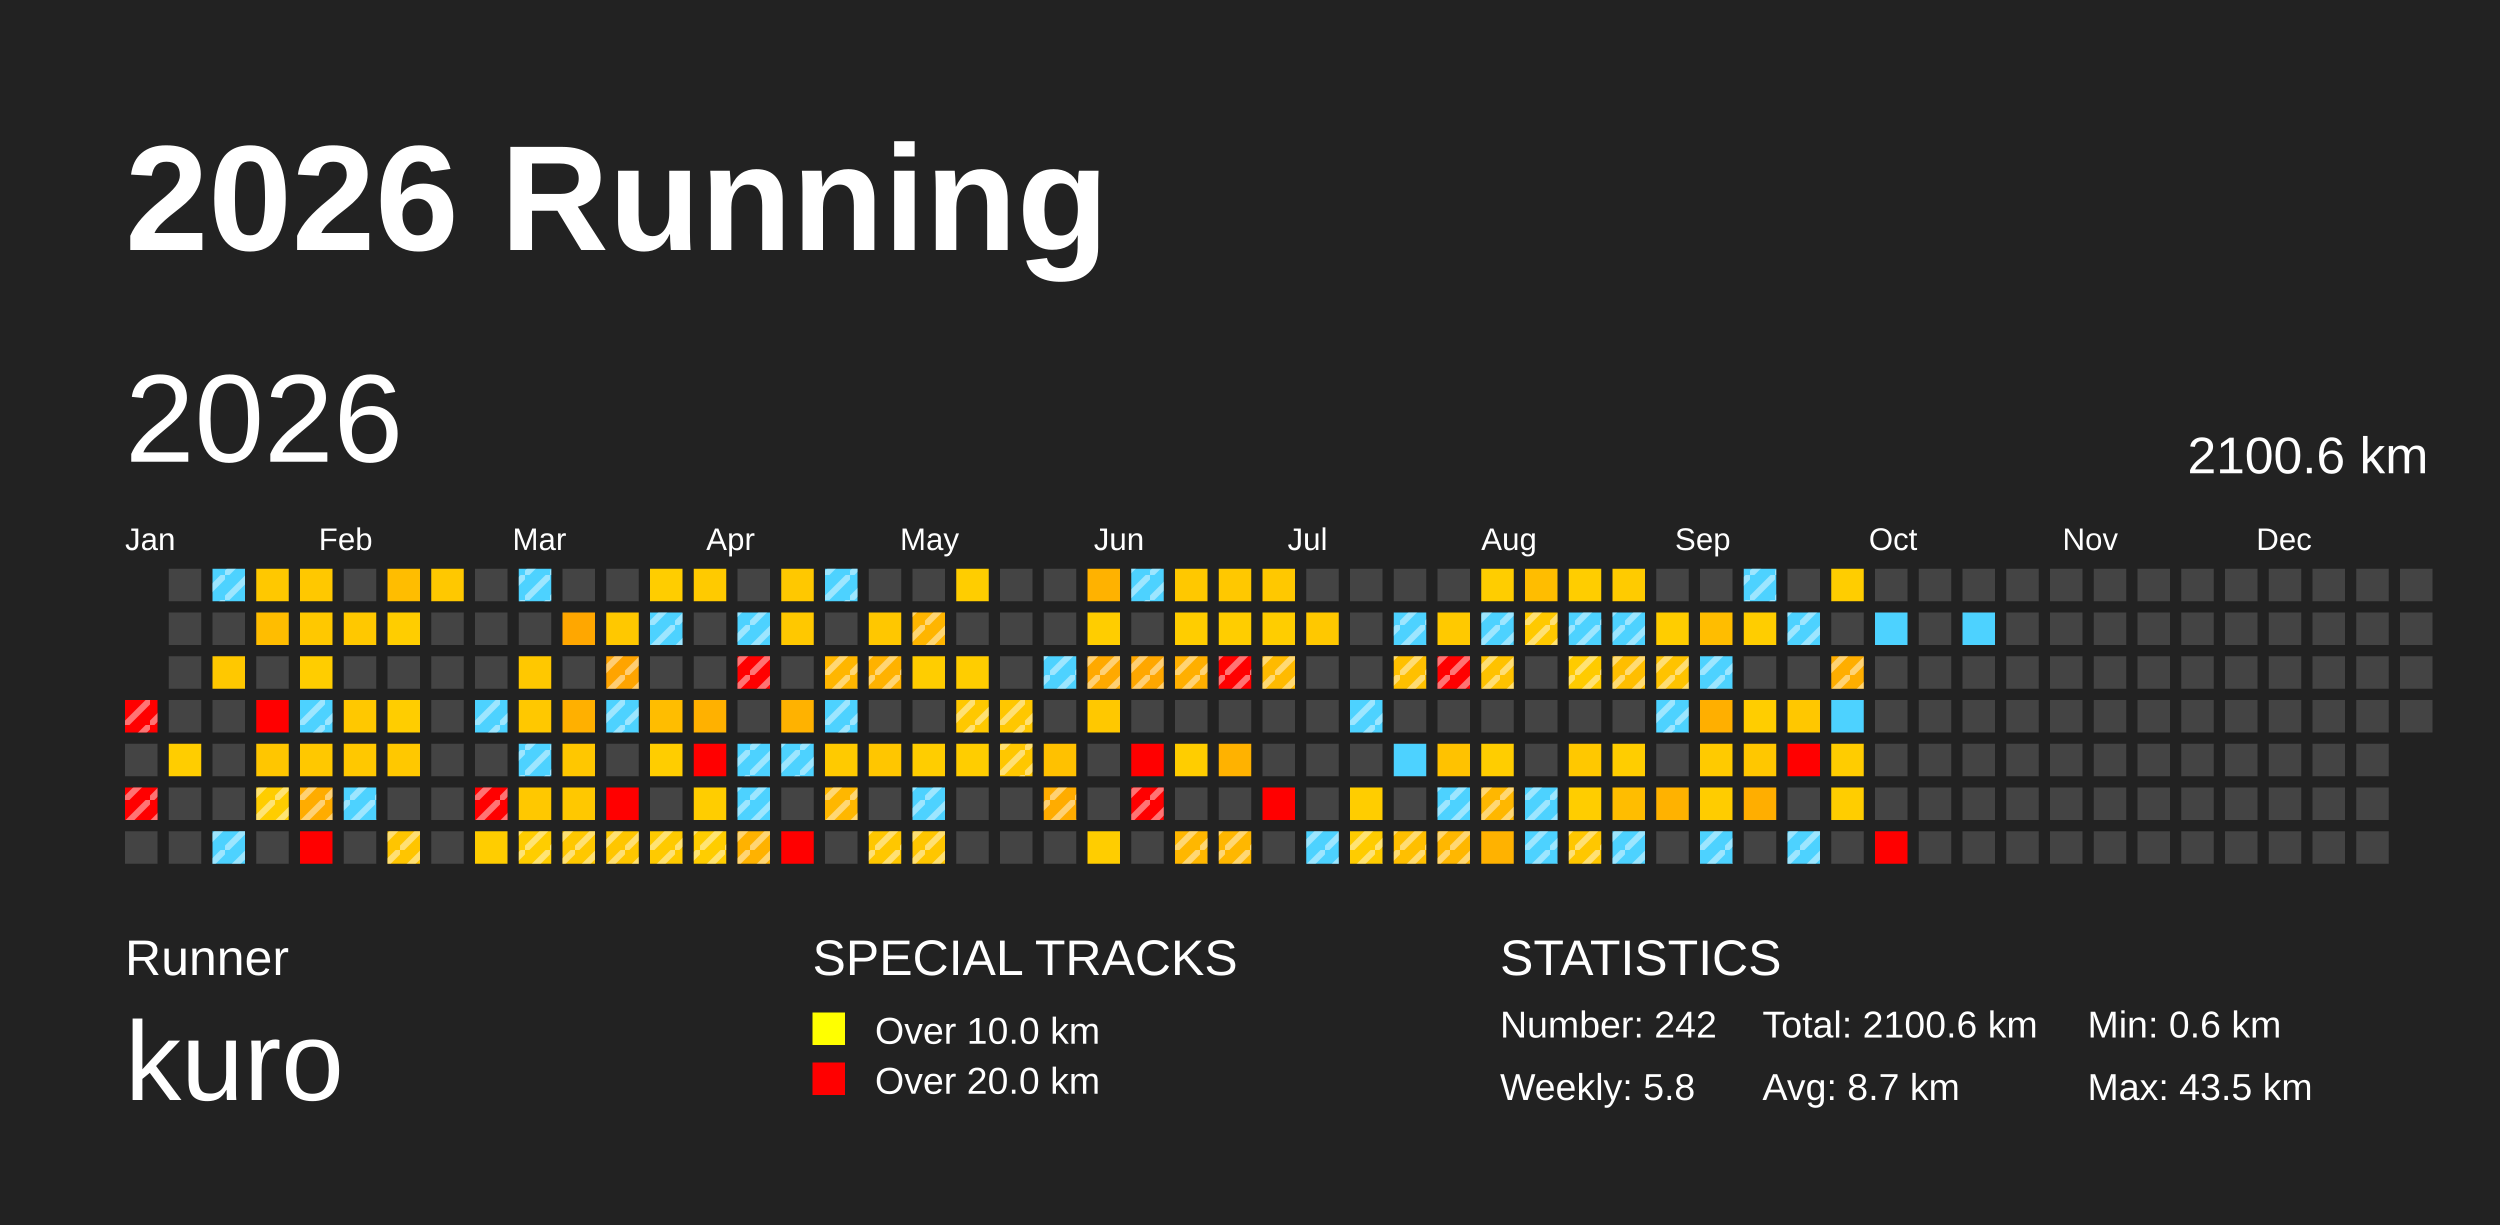
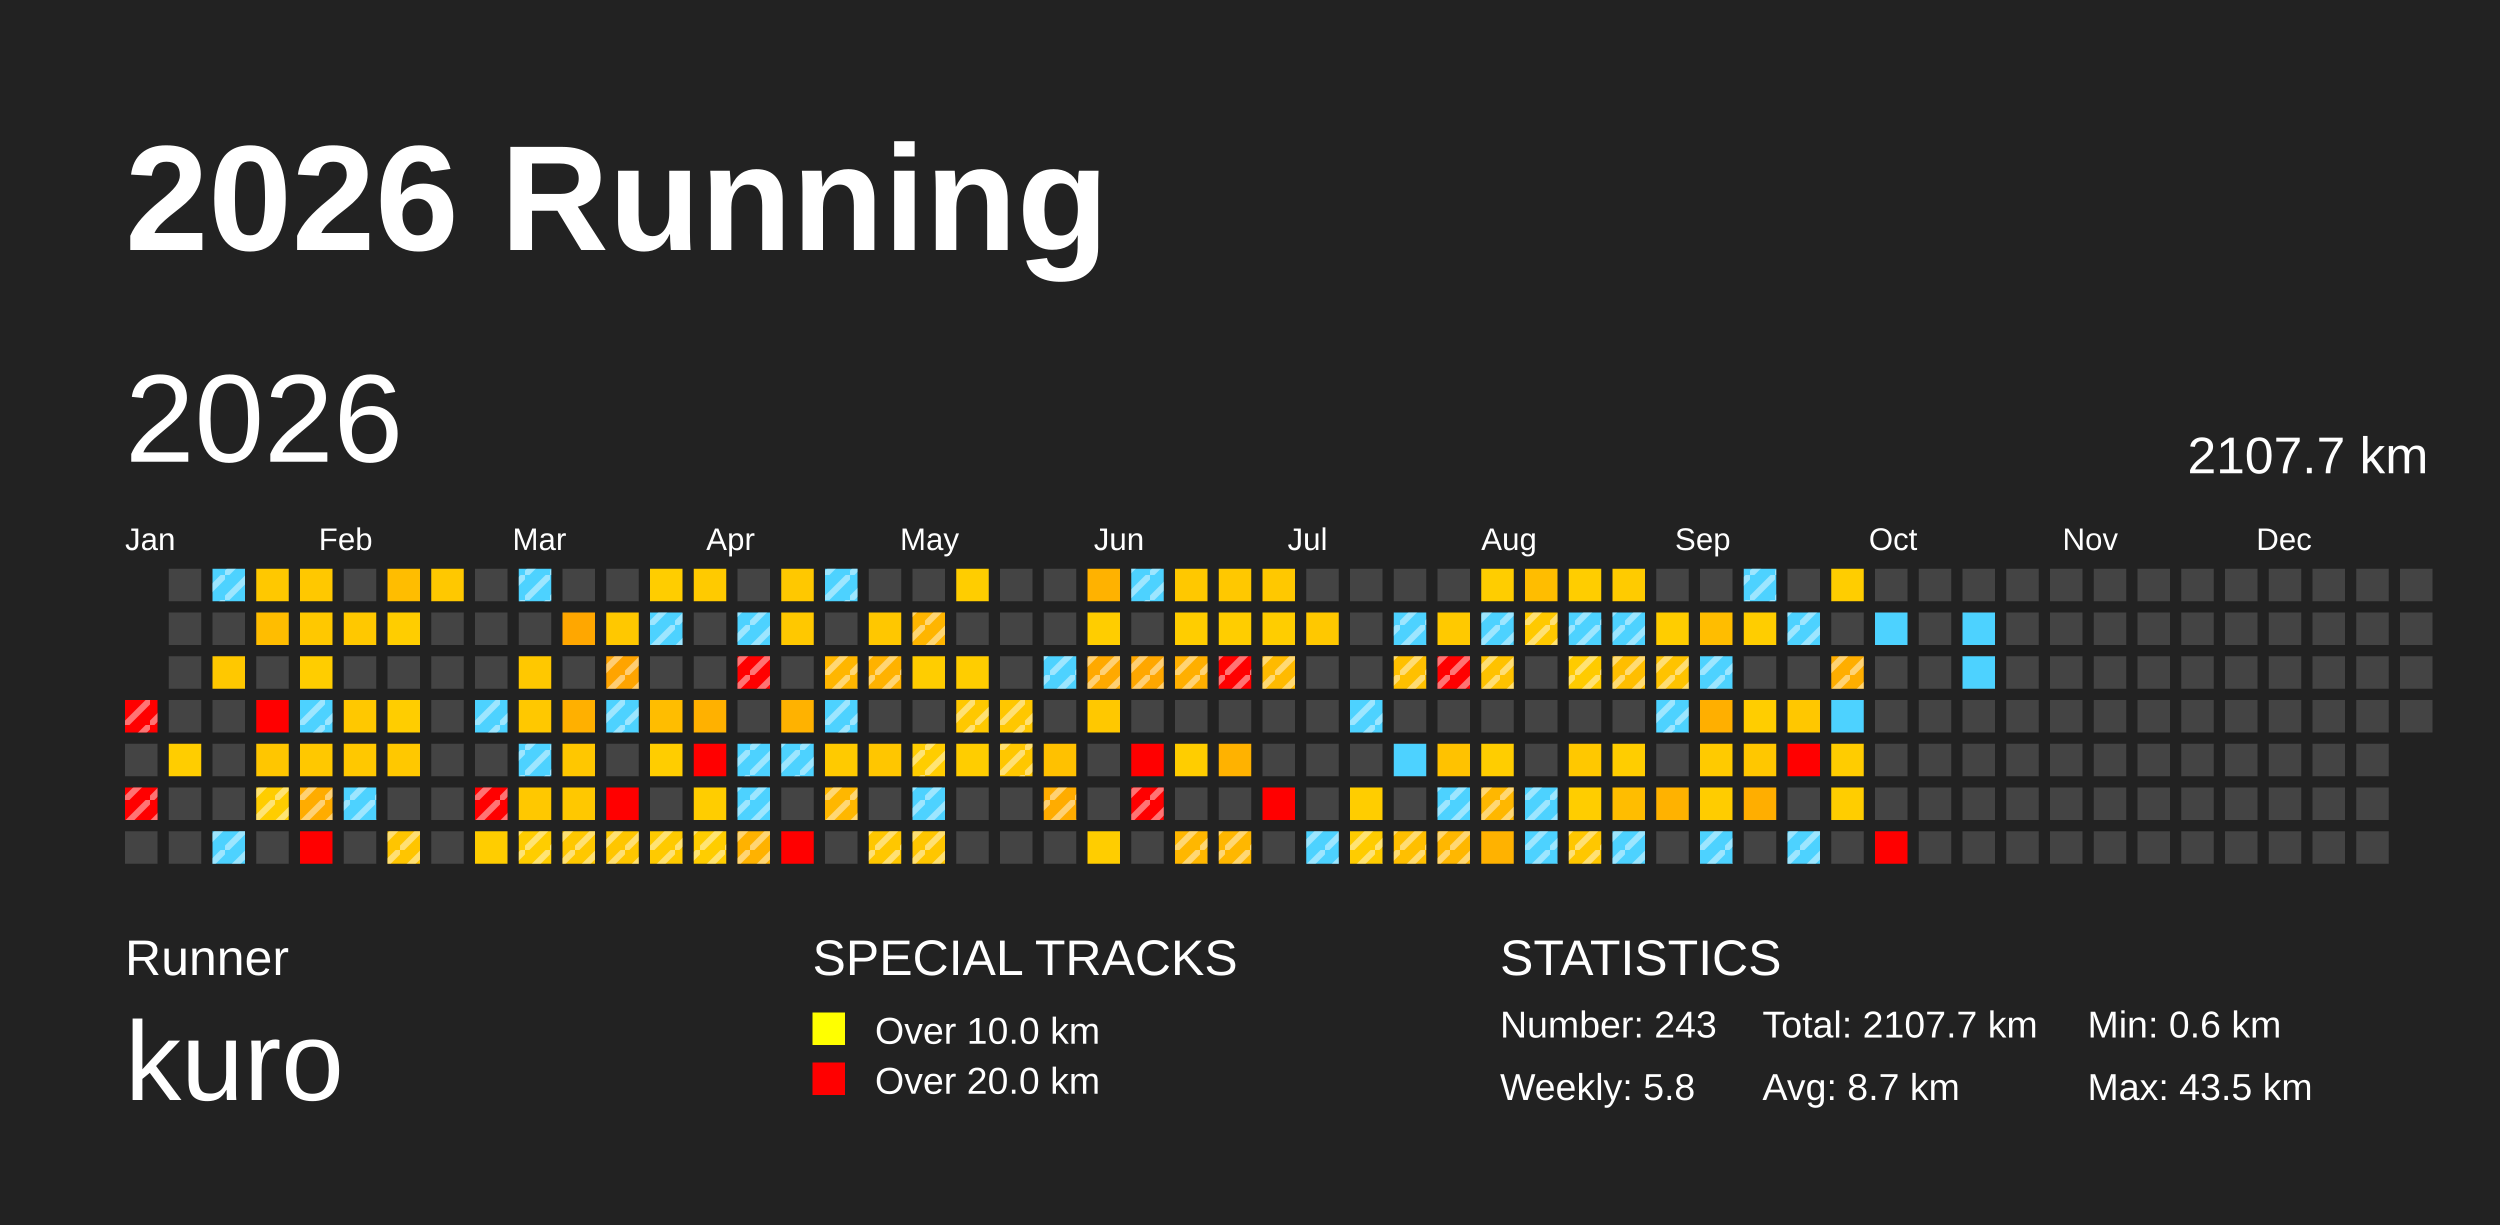
<svg xmlns="http://www.w3.org/2000/svg" baseProfile="full" height="98mm" version="1.1" viewBox="0,0,200,98" width="200mm">
  <defs>
    <pattern height="2" id="indoor-stripe" patternUnits="userSpaceOnUse" width="2">
      <line stroke="white" stroke-opacity="0.45" stroke-width="0.5" x1="0" x2="2" y1="2" y2="0" />
    </pattern>
  </defs>
  <rect fill="#222222" height="98" width="200" x="0" y="0" />
  <text fill="#FFFFFF" style="font-size:12px; font-family:Arial; font-weight:bold;" x="10" y="20">2026 Running</text>
  <text fill="#FFFFFF" style="font-size:4px; font-family:Arial" x="10" y="78">Runner</text>
  <text fill="#FFFFFF" style="font-size:9px; font-family:Arial" x="10" y="88">kuro</text>
  <text fill="#FFFFFF" style="font-size:4px; font-family:Arial" x="65" y="78">SPECIAL TRACKS</text>
  <rect fill="yellow" height="2.6" width="2.6" x="65" y="81" />
  <text fill="#FFFFFF" style="font-size:3px; font-family:Arial" x="70" y="83.5">Over 10.0 km</text>
  <rect fill="red" height="2.6" width="2.6" x="65" y="85" />
  <text fill="#FFFFFF" style="font-size:3px; font-family:Arial" x="70" y="87.5">Over 20.0 km</text>
  <text fill="#FFFFFF" style="font-size:4px; font-family:Arial" x="120" y="78">STATISTICS</text>
-   <text fill="#FFFFFF" style="font-size:3px; font-family:Arial" x="120" y="83">Number: 242</text>
+   <text fill="#FFFFFF" style="font-size:3px; font-family:Arial" x="120" y="83">Number: 243</text>
  <text fill="#FFFFFF" style="font-size:3px; font-family:Arial" x="120" y="88">Weekly: 5.8</text>
-   <text fill="#FFFFFF" style="font-size:3px; font-family:Arial" x="141" y="83">Total: 2100.6 km</text>
+   <text fill="#FFFFFF" style="font-size:3px; font-family:Arial" x="141" y="83">Total: 2107.7 km</text>
  <text fill="#FFFFFF" style="font-size:3px; font-family:Arial" x="141" y="88">Avg: 8.7 km</text>
  <text fill="#FFFFFF" style="font-size:3px; font-family:Arial" x="167" y="83">Min: 0.6 km</text>
  <text fill="#FFFFFF" style="font-size:3px; font-family:Arial" x="167" y="88">Max: 43.5 km</text>
  <text dominant-baseline="hanging" fill="#FFFFFF" style="font-size:10.0px; font-family:Arial;" x="10" y="30">2026</text>
-   <text dominant-baseline="hanging" fill="#FFFFFF" style="font-size:4.125px; font-family:Arial;" x="175" y="35">2100.6 km</text>
+   <text dominant-baseline="hanging" fill="#FFFFFF" style="font-size:4.125px; font-family:Arial;" x="175" y="35">2107.7 km</text>
  <text fill="#FFFFFF" style="font-size:2.5px; font-family:Arial" x="10.0" y="44">Jan</text>
  <text fill="#FFFFFF" style="font-size:2.5px; font-family:Arial" x="25.5" y="44">Feb</text>
  <text fill="#FFFFFF" style="font-size:2.5px; font-family:Arial" x="41.0" y="44">Mar</text>
  <text fill="#FFFFFF" style="font-size:2.5px; font-family:Arial" x="56.5" y="44">Apr</text>
  <text fill="#FFFFFF" style="font-size:2.5px; font-family:Arial" x="72.0" y="44">May</text>
  <text fill="#FFFFFF" style="font-size:2.5px; font-family:Arial" x="87.5" y="44">Jun</text>
  <text fill="#FFFFFF" style="font-size:2.5px; font-family:Arial" x="103.0" y="44">Jul</text>
  <text fill="#FFFFFF" style="font-size:2.5px; font-family:Arial" x="118.5" y="44">Aug</text>
  <text fill="#FFFFFF" style="font-size:2.5px; font-family:Arial" x="134.0" y="44">Sep</text>
  <text fill="#FFFFFF" style="font-size:2.5px; font-family:Arial" x="149.5" y="44">Oct</text>
  <text fill="#FFFFFF" style="font-size:2.5px; font-family:Arial" x="165.0" y="44">Nov</text>
  <text fill="#FFFFFF" style="font-size:2.5px; font-family:Arial" x="180.5" y="44">Dec</text>
  <rect fill="red" height="2.6" width="2.6" x="10.0" y="56.0" />
  <rect fill="url(#indoor-stripe)" height="2.6" style="pointer-events: none;" width="2.6" x="10.0" y="56.0" />
  <rect fill="#444444" height="2.6" width="2.6" x="10.0" y="59.5" />
  <rect fill="red" height="2.6" width="2.6" x="10.0" y="63.0" />
  <rect fill="url(#indoor-stripe)" height="2.6" style="pointer-events: none;" width="2.6" x="10.0" y="63.0" />
  <rect fill="#444444" height="2.6" width="2.6" x="10.0" y="66.5" />
  <rect fill="#444444" height="2.6" width="2.6" x="13.5" y="45.5" />
  <rect fill="#444444" height="2.6" width="2.6" x="13.5" y="49.0" />
  <rect fill="#444444" height="2.6" width="2.6" x="13.5" y="52.5" />
  <rect fill="#444444" height="2.6" width="2.6" x="13.5" y="56.0" />
  <rect fill="#ffcd00" height="2.6" width="2.6" x="13.5" y="59.5" />
  <rect fill="#444444" height="2.6" width="2.6" x="13.5" y="63.0" />
  <rect fill="#444444" height="2.6" width="2.6" x="13.5" y="66.5" />
  <rect fill="#4dd2ff" height="2.6" width="2.6" x="17.0" y="45.5" />
  <rect fill="url(#indoor-stripe)" height="2.6" style="pointer-events: none;" width="2.6" x="17.0" y="45.5" />
  <rect fill="#444444" height="2.6" width="2.6" x="17.0" y="49.0" />
  <rect fill="#ffc800" height="2.6" width="2.6" x="17.0" y="52.5" />
  <rect fill="#444444" height="2.6" width="2.6" x="17.0" y="56.0" />
  <rect fill="#444444" height="2.6" width="2.6" x="17.0" y="59.5" />
  <rect fill="#444444" height="2.6" width="2.6" x="17.0" y="63.0" />
  <rect fill="#4dd2ff" height="2.6" width="2.6" x="17.0" y="66.5" />
  <rect fill="url(#indoor-stripe)" height="2.6" style="pointer-events: none;" width="2.6" x="17.0" y="66.5" />
  <rect fill="#ffc800" height="2.6" width="2.6" x="20.5" y="45.5" />
  <rect fill="#ffbd00" height="2.6" width="2.6" x="20.5" y="49.0" />
  <rect fill="#444444" height="2.6" width="2.6" x="20.5" y="52.5" />
  <rect fill="red" height="2.6" width="2.6" x="20.5" y="56.0" />
  <rect fill="#ffc600" height="2.6" width="2.6" x="20.5" y="59.5" />
  <rect fill="#ffcd00" height="2.6" width="2.6" x="20.5" y="63.0" />
  <rect fill="url(#indoor-stripe)" height="2.6" style="pointer-events: none;" width="2.6" x="20.5" y="63.0" />
  <rect fill="#444444" height="2.6" width="2.6" x="20.5" y="66.5" />
  <rect fill="#ffc800" height="2.6" width="2.6" x="24.0" y="45.5" />
  <rect fill="#ffc800" height="2.6" width="2.6" x="24.0" y="49.0" />
  <rect fill="#ffcd00" height="2.6" width="2.6" x="24.0" y="52.5" />
  <rect fill="#4dd2ff" height="2.6" width="2.6" x="24.0" y="56.0" />
  <rect fill="url(#indoor-stripe)" height="2.6" style="pointer-events: none;" width="2.6" x="24.0" y="56.0" />
  <rect fill="#ffc800" height="2.6" width="2.6" x="24.0" y="59.5" />
  <rect fill="#ffac00" height="2.6" width="2.6" x="24.0" y="63.0" />
  <rect fill="url(#indoor-stripe)" height="2.6" style="pointer-events: none;" width="2.6" x="24.0" y="63.0" />
  <rect fill="red" height="2.6" width="2.6" x="24.0" y="66.5" />
  <rect fill="#444444" height="2.6" width="2.6" x="27.5" y="45.5" />
  <rect fill="#ffc800" height="2.6" width="2.6" x="27.5" y="49.0" />
  <rect fill="#444444" height="2.6" width="2.6" x="27.5" y="52.5" />
  <rect fill="#ffc800" height="2.6" width="2.6" x="27.5" y="56.0" />
  <rect fill="#ffc800" height="2.6" width="2.6" x="27.5" y="59.5" />
  <rect fill="#4dd2ff" height="2.6" width="2.6" x="27.5" y="63.0" />
  <rect fill="url(#indoor-stripe)" height="2.6" style="pointer-events: none;" width="2.6" x="27.5" y="63.0" />
  <rect fill="#444444" height="2.6" width="2.6" x="27.5" y="66.5" />
  <rect fill="#ffbd00" height="2.6" width="2.6" x="31.0" y="45.5" />
  <rect fill="#ffcd00" height="2.6" width="2.6" x="31.0" y="49.0" />
  <rect fill="#444444" height="2.6" width="2.6" x="31.0" y="52.5" />
  <rect fill="#ffcd00" height="2.6" width="2.6" x="31.0" y="56.0" />
  <rect fill="#ffc800" height="2.6" width="2.6" x="31.0" y="59.5" />
  <rect fill="#444444" height="2.6" width="2.6" x="31.0" y="63.0" />
  <rect fill="#ffc500" height="2.6" width="2.6" x="31.0" y="66.5" />
  <rect fill="url(#indoor-stripe)" height="2.6" style="pointer-events: none;" width="2.6" x="31.0" y="66.5" />
  <rect fill="#ffc800" height="2.6" width="2.6" x="34.5" y="45.5" />
  <rect fill="#444444" height="2.6" width="2.6" x="34.5" y="49.0" />
  <rect fill="#444444" height="2.6" width="2.6" x="34.5" y="52.5" />
  <rect fill="#444444" height="2.6" width="2.6" x="34.5" y="56.0" />
  <rect fill="#444444" height="2.6" width="2.6" x="34.5" y="59.5" />
  <rect fill="#444444" height="2.6" width="2.6" x="34.5" y="63.0" />
  <rect fill="#444444" height="2.6" width="2.6" x="34.5" y="66.5" />
  <rect fill="#444444" height="2.6" width="2.6" x="38.0" y="45.5" />
  <rect fill="#444444" height="2.6" width="2.6" x="38.0" y="49.0" />
  <rect fill="#444444" height="2.6" width="2.6" x="38.0" y="52.5" />
  <rect fill="#4dd2ff" height="2.6" width="2.6" x="38.0" y="56.0" />
  <rect fill="url(#indoor-stripe)" height="2.6" style="pointer-events: none;" width="2.6" x="38.0" y="56.0" />
  <rect fill="#444444" height="2.6" width="2.6" x="38.0" y="59.5" />
  <rect fill="red" height="2.6" width="2.6" x="38.0" y="63.0" />
  <rect fill="url(#indoor-stripe)" height="2.6" style="pointer-events: none;" width="2.6" x="38.0" y="63.0" />
  <rect fill="#ffcd00" height="2.6" width="2.6" x="38.0" y="66.5" />
  <rect fill="#4dd2ff" height="2.6" width="2.6" x="41.5" y="45.5" />
  <rect fill="url(#indoor-stripe)" height="2.6" style="pointer-events: none;" width="2.6" x="41.5" y="45.5" />
  <rect fill="#444444" height="2.6" width="2.6" x="41.5" y="49.0" />
  <rect fill="#ffc800" height="2.6" width="2.6" x="41.5" y="52.5" />
  <rect fill="#ffc800" height="2.6" width="2.6" x="41.5" y="56.0" />
  <rect fill="#4dd2ff" height="2.6" width="2.6" x="41.5" y="59.5" />
  <rect fill="url(#indoor-stripe)" height="2.6" style="pointer-events: none;" width="2.6" x="41.5" y="59.5" />
  <rect fill="#ffc800" height="2.6" width="2.6" x="41.5" y="63.0" />
  <rect fill="#ffcd00" height="2.6" width="2.6" x="41.5" y="66.5" />
  <rect fill="url(#indoor-stripe)" height="2.6" style="pointer-events: none;" width="2.6" x="41.5" y="66.5" />
  <rect fill="#444444" height="2.6" width="2.6" x="45.0" y="45.5" />
  <rect fill="#ffa700" height="2.6" width="2.6" x="45.0" y="49.0" />
  <rect fill="#444444" height="2.6" width="2.6" x="45.0" y="52.5" />
  <rect fill="#ffb000" height="2.6" width="2.6" x="45.0" y="56.0" />
  <rect fill="#ffc700" height="2.6" width="2.6" x="45.0" y="59.5" />
  <rect fill="#ffc800" height="2.6" width="2.6" x="45.0" y="63.0" />
  <rect fill="#ffc800" height="2.6" width="2.6" x="45.0" y="66.5" />
  <rect fill="url(#indoor-stripe)" height="2.6" style="pointer-events: none;" width="2.6" x="45.0" y="66.5" />
  <rect fill="#444444" height="2.6" width="2.6" x="48.5" y="45.5" />
  <rect fill="#ffc800" height="2.6" width="2.6" x="48.5" y="49.0" />
  <rect fill="#ffa400" height="2.6" width="2.6" x="48.5" y="52.5" />
  <rect fill="url(#indoor-stripe)" height="2.6" style="pointer-events: none;" width="2.6" x="48.5" y="52.5" />
  <rect fill="#4dd2ff" height="2.6" width="2.6" x="48.5" y="56.0" />
  <rect fill="url(#indoor-stripe)" height="2.6" style="pointer-events: none;" width="2.6" x="48.5" y="56.0" />
  <rect fill="#444444" height="2.6" width="2.6" x="48.5" y="59.5" />
  <rect fill="red" height="2.6" width="2.6" x="48.5" y="63.0" />
  <rect fill="#ffc600" height="2.6" width="2.6" x="48.5" y="66.5" />
  <rect fill="url(#indoor-stripe)" height="2.6" style="pointer-events: none;" width="2.6" x="48.5" y="66.5" />
  <rect fill="#ffcd00" height="2.6" width="2.6" x="52.0" y="45.5" />
  <rect fill="#4dd2ff" height="2.6" width="2.6" x="52.0" y="49.0" />
  <rect fill="url(#indoor-stripe)" height="2.6" style="pointer-events: none;" width="2.6" x="52.0" y="49.0" />
  <rect fill="#444444" height="2.6" width="2.6" x="52.0" y="52.5" />
  <rect fill="#ffbd00" height="2.6" width="2.6" x="52.0" y="56.0" />
  <rect fill="#ffcd00" height="2.6" width="2.6" x="52.0" y="59.5" />
  <rect fill="#444444" height="2.6" width="2.6" x="52.0" y="63.0" />
  <rect fill="#ffca00" height="2.6" width="2.6" x="52.0" y="66.5" />
  <rect fill="url(#indoor-stripe)" height="2.6" style="pointer-events: none;" width="2.6" x="52.0" y="66.5" />
  <rect fill="#ffca00" height="2.6" width="2.6" x="55.5" y="45.5" />
  <rect fill="#444444" height="2.6" width="2.6" x="55.5" y="49.0" />
  <rect fill="#444444" height="2.6" width="2.6" x="55.5" y="52.5" />
  <rect fill="#ffb100" height="2.6" width="2.6" x="55.5" y="56.0" />
  <rect fill="red" height="2.6" width="2.6" x="55.5" y="59.5" />
  <rect fill="#ffcd00" height="2.6" width="2.6" x="55.5" y="63.0" />
  <rect fill="#ffcd00" height="2.6" width="2.6" x="55.5" y="66.5" />
  <rect fill="url(#indoor-stripe)" height="2.6" style="pointer-events: none;" width="2.6" x="55.5" y="66.5" />
  <rect fill="#444444" height="2.6" width="2.6" x="59.0" y="45.5" />
  <rect fill="#4dd2ff" height="2.6" width="2.6" x="59.0" y="49.0" />
  <rect fill="url(#indoor-stripe)" height="2.6" style="pointer-events: none;" width="2.6" x="59.0" y="49.0" />
  <rect fill="red" height="2.6" width="2.6" x="59.0" y="52.5" />
  <rect fill="url(#indoor-stripe)" height="2.6" style="pointer-events: none;" width="2.6" x="59.0" y="52.5" />
  <rect fill="#444444" height="2.6" width="2.6" x="59.0" y="56.0" />
  <rect fill="#4dd2ff" height="2.6" width="2.6" x="59.0" y="59.5" />
  <rect fill="url(#indoor-stripe)" height="2.6" style="pointer-events: none;" width="2.6" x="59.0" y="59.5" />
  <rect fill="#4dd2ff" height="2.6" width="2.6" x="59.0" y="63.0" />
  <rect fill="url(#indoor-stripe)" height="2.6" style="pointer-events: none;" width="2.6" x="59.0" y="63.0" />
  <rect fill="#ffb200" height="2.6" width="2.6" x="59.0" y="66.5" />
  <rect fill="url(#indoor-stripe)" height="2.6" style="pointer-events: none;" width="2.6" x="59.0" y="66.5" />
  <rect fill="#ffc800" height="2.6" width="2.6" x="62.5" y="45.5" />
  <rect fill="#ffc800" height="2.6" width="2.6" x="62.5" y="49.0" />
  <rect fill="#444444" height="2.6" width="2.6" x="62.5" y="52.5" />
  <rect fill="#ffb200" height="2.6" width="2.6" x="62.5" y="56.0" />
  <rect fill="#4dd2ff" height="2.6" width="2.6" x="62.5" y="59.5" />
  <rect fill="url(#indoor-stripe)" height="2.6" style="pointer-events: none;" width="2.6" x="62.5" y="59.5" />
  <rect fill="#444444" height="2.6" width="2.6" x="62.5" y="63.0" />
  <rect fill="red" height="2.6" width="2.6" x="62.5" y="66.5" />
  <rect fill="#4dd2ff" height="2.6" width="2.6" x="66.0" y="45.5" />
  <rect fill="url(#indoor-stripe)" height="2.6" style="pointer-events: none;" width="2.6" x="66.0" y="45.5" />
  <rect fill="#444444" height="2.6" width="2.6" x="66.0" y="49.0" />
  <rect fill="#ffb600" height="2.6" width="2.6" x="66.0" y="52.5" />
  <rect fill="url(#indoor-stripe)" height="2.6" style="pointer-events: none;" width="2.6" x="66.0" y="52.5" />
  <rect fill="#4dd2ff" height="2.6" width="2.6" x="66.0" y="56.0" />
  <rect fill="url(#indoor-stripe)" height="2.6" style="pointer-events: none;" width="2.6" x="66.0" y="56.0" />
  <rect fill="#ffca00" height="2.6" width="2.6" x="66.0" y="59.5" />
  <rect fill="#ffb700" height="2.6" width="2.6" x="66.0" y="63.0" />
  <rect fill="url(#indoor-stripe)" height="2.6" style="pointer-events: none;" width="2.6" x="66.0" y="63.0" />
  <rect fill="#444444" height="2.6" width="2.6" x="66.0" y="66.5" />
  <rect fill="#444444" height="2.6" width="2.6" x="69.5" y="45.5" />
  <rect fill="#ffc700" height="2.6" width="2.6" x="69.5" y="49.0" />
  <rect fill="#ffb200" height="2.6" width="2.6" x="69.5" y="52.5" />
  <rect fill="url(#indoor-stripe)" height="2.6" style="pointer-events: none;" width="2.6" x="69.5" y="52.5" />
  <rect fill="#444444" height="2.6" width="2.6" x="69.5" y="56.0" />
  <rect fill="#ffc600" height="2.6" width="2.6" x="69.5" y="59.5" />
  <rect fill="#444444" height="2.6" width="2.6" x="69.5" y="63.0" />
  <rect fill="#ffc700" height="2.6" width="2.6" x="69.5" y="66.5" />
  <rect fill="url(#indoor-stripe)" height="2.6" style="pointer-events: none;" width="2.6" x="69.5" y="66.5" />
  <rect fill="#444444" height="2.6" width="2.6" x="73.0" y="45.5" />
  <rect fill="#ffb500" height="2.6" width="2.6" x="73.0" y="49.0" />
  <rect fill="url(#indoor-stripe)" height="2.6" style="pointer-events: none;" width="2.6" x="73.0" y="49.0" />
  <rect fill="#ffcd00" height="2.6" width="2.6" x="73.0" y="52.5" />
  <rect fill="#444444" height="2.6" width="2.6" x="73.0" y="56.0" />
  <rect fill="#ffcd00" height="2.6" width="2.6" x="73.0" y="59.5" />
+   <rect fill="url(#indoor-stripe)" height="2.6" style="pointer-events: none;" width="2.6" x="73.0" y="59.5" />
  <rect fill="#4dd2ff" height="2.6" width="2.6" x="73.0" y="63.0" />
  <rect fill="url(#indoor-stripe)" height="2.6" style="pointer-events: none;" width="2.6" x="73.0" y="63.0" />
  <rect fill="#ffc600" height="2.6" width="2.6" x="73.0" y="66.5" />
  <rect fill="url(#indoor-stripe)" height="2.6" style="pointer-events: none;" width="2.6" x="73.0" y="66.5" />
  <rect fill="#ffcd00" height="2.6" width="2.6" x="76.5" y="45.5" />
  <rect fill="#444444" height="2.6" width="2.6" x="76.5" y="49.0" />
  <rect fill="#ffcd00" height="2.6" width="2.6" x="76.5" y="52.5" />
  <rect fill="#ffc800" height="2.6" width="2.6" x="76.5" y="56.0" />
  <rect fill="url(#indoor-stripe)" height="2.6" style="pointer-events: none;" width="2.6" x="76.5" y="56.0" />
  <rect fill="#ffcd00" height="2.6" width="2.6" x="76.5" y="59.5" />
  <rect fill="#444444" height="2.6" width="2.6" x="76.5" y="63.0" />
  <rect fill="#444444" height="2.6" width="2.6" x="76.5" y="66.5" />
  <rect fill="#444444" height="2.6" width="2.6" x="80.0" y="45.5" />
  <rect fill="#444444" height="2.6" width="2.6" x="80.0" y="49.0" />
  <rect fill="#444444" height="2.6" width="2.6" x="80.0" y="52.5" />
  <rect fill="#ffc700" height="2.6" width="2.6" x="80.0" y="56.0" />
  <rect fill="url(#indoor-stripe)" height="2.6" style="pointer-events: none;" width="2.6" x="80.0" y="56.0" />
  <rect fill="#ffc700" height="2.6" width="2.6" x="80.0" y="59.5" />
  <rect fill="url(#indoor-stripe)" height="2.6" style="pointer-events: none;" width="2.6" x="80.0" y="59.5" />
  <rect fill="#444444" height="2.6" width="2.6" x="80.0" y="63.0" />
  <rect fill="#444444" height="2.6" width="2.6" x="80.0" y="66.5" />
  <rect fill="#444444" height="2.6" width="2.6" x="83.5" y="45.5" />
  <rect fill="#444444" height="2.6" width="2.6" x="83.5" y="49.0" />
  <rect fill="#4dd2ff" height="2.6" width="2.6" x="83.5" y="52.5" />
  <rect fill="url(#indoor-stripe)" height="2.6" style="pointer-events: none;" width="2.6" x="83.5" y="52.5" />
  <rect fill="#444444" height="2.6" width="2.6" x="83.5" y="56.0" />
  <rect fill="#ffc100" height="2.6" width="2.6" x="83.5" y="59.5" />
  <rect fill="#ffac00" height="2.6" width="2.6" x="83.5" y="63.0" />
  <rect fill="url(#indoor-stripe)" height="2.6" style="pointer-events: none;" width="2.6" x="83.5" y="63.0" />
  <rect fill="#444444" height="2.6" width="2.6" x="83.5" y="66.5" />
  <rect fill="#ffb200" height="2.6" width="2.6" x="87.0" y="45.5" />
  <rect fill="#ffcd00" height="2.6" width="2.6" x="87.0" y="49.0" />
  <rect fill="#ffa900" height="2.6" width="2.6" x="87.0" y="52.5" />
  <rect fill="url(#indoor-stripe)" height="2.6" style="pointer-events: none;" width="2.6" x="87.0" y="52.5" />
  <rect fill="#ffc800" height="2.6" width="2.6" x="87.0" y="56.0" />
  <rect fill="#444444" height="2.6" width="2.6" x="87.0" y="59.5" />
  <rect fill="#444444" height="2.6" width="2.6" x="87.0" y="63.0" />
  <rect fill="#ffcd00" height="2.6" width="2.6" x="87.0" y="66.5" />
  <rect fill="#4dd2ff" height="2.6" width="2.6" x="90.5" y="45.5" />
  <rect fill="url(#indoor-stripe)" height="2.6" style="pointer-events: none;" width="2.6" x="90.5" y="45.5" />
  <rect fill="#444444" height="2.6" width="2.6" x="90.5" y="49.0" />
  <rect fill="#ffa700" height="2.6" width="2.6" x="90.5" y="52.5" />
  <rect fill="url(#indoor-stripe)" height="2.6" style="pointer-events: none;" width="2.6" x="90.5" y="52.5" />
  <rect fill="#444444" height="2.6" width="2.6" x="90.5" y="56.0" />
  <rect fill="red" height="2.6" width="2.6" x="90.5" y="59.5" />
  <rect fill="red" height="2.6" width="2.6" x="90.5" y="63.0" />
  <rect fill="url(#indoor-stripe)" height="2.6" style="pointer-events: none;" width="2.6" x="90.5" y="63.0" />
  <rect fill="#444444" height="2.6" width="2.6" x="90.5" y="66.5" />
  <rect fill="#ffc800" height="2.6" width="2.6" x="94.0" y="45.5" />
  <rect fill="#ffcd00" height="2.6" width="2.6" x="94.0" y="49.0" />
  <rect fill="#ffaf00" height="2.6" width="2.6" x="94.0" y="52.5" />
  <rect fill="url(#indoor-stripe)" height="2.6" style="pointer-events: none;" width="2.6" x="94.0" y="52.5" />
  <rect fill="#444444" height="2.6" width="2.6" x="94.0" y="56.0" />
  <rect fill="#ffcd00" height="2.6" width="2.6" x="94.0" y="59.5" />
  <rect fill="#444444" height="2.6" width="2.6" x="94.0" y="63.0" />
  <rect fill="#ffb700" height="2.6" width="2.6" x="94.0" y="66.5" />
  <rect fill="url(#indoor-stripe)" height="2.6" style="pointer-events: none;" width="2.6" x="94.0" y="66.5" />
  <rect fill="#ffc800" height="2.6" width="2.6" x="97.5" y="45.5" />
  <rect fill="#ffcd00" height="2.6" width="2.6" x="97.5" y="49.0" />
  <rect fill="red" height="2.6" width="2.6" x="97.5" y="52.5" />
  <rect fill="url(#indoor-stripe)" height="2.6" style="pointer-events: none;" width="2.6" x="97.5" y="52.5" />
  <rect fill="#444444" height="2.6" width="2.6" x="97.5" y="56.0" />
  <rect fill="#ffb200" height="2.6" width="2.6" x="97.5" y="59.5" />
  <rect fill="#444444" height="2.6" width="2.6" x="97.5" y="63.0" />
  <rect fill="#ffb700" height="2.6" width="2.6" x="97.5" y="66.5" />
  <rect fill="url(#indoor-stripe)" height="2.6" style="pointer-events: none;" width="2.6" x="97.5" y="66.5" />
  <rect fill="#ffc800" height="2.6" width="2.6" x="101.0" y="45.5" />
  <rect fill="#ffcd00" height="2.6" width="2.6" x="101.0" y="49.0" />
  <rect fill="#ffba00" height="2.6" width="2.6" x="101.0" y="52.5" />
  <rect fill="url(#indoor-stripe)" height="2.6" style="pointer-events: none;" width="2.6" x="101.0" y="52.5" />
  <rect fill="#444444" height="2.6" width="2.6" x="101.0" y="56.0" />
  <rect fill="#444444" height="2.6" width="2.6" x="101.0" y="59.5" />
  <rect fill="red" height="2.6" width="2.6" x="101.0" y="63.0" />
  <rect fill="#444444" height="2.6" width="2.6" x="101.0" y="66.5" />
  <rect fill="#444444" height="2.6" width="2.6" x="104.5" y="45.5" />
  <rect fill="#ffc800" height="2.6" width="2.6" x="104.5" y="49.0" />
  <rect fill="#444444" height="2.6" width="2.6" x="104.5" y="52.5" />
  <rect fill="#444444" height="2.6" width="2.6" x="104.5" y="56.0" />
  <rect fill="#444444" height="2.6" width="2.6" x="104.5" y="59.5" />
  <rect fill="#444444" height="2.6" width="2.6" x="104.5" y="63.0" />
  <rect fill="#4dd2ff" height="2.6" width="2.6" x="104.5" y="66.5" />
  <rect fill="url(#indoor-stripe)" height="2.6" style="pointer-events: none;" width="2.6" x="104.5" y="66.5" />
  <rect fill="#444444" height="2.6" width="2.6" x="108.0" y="45.5" />
  <rect fill="#444444" height="2.6" width="2.6" x="108.0" y="49.0" />
  <rect fill="#444444" height="2.6" width="2.6" x="108.0" y="52.5" />
  <rect fill="#4dd2ff" height="2.6" width="2.6" x="108.0" y="56.0" />
  <rect fill="url(#indoor-stripe)" height="2.6" style="pointer-events: none;" width="2.6" x="108.0" y="56.0" />
  <rect fill="#444444" height="2.6" width="2.6" x="108.0" y="59.5" />
  <rect fill="#ffcd00" height="2.6" width="2.6" x="108.0" y="63.0" />
  <rect fill="#ffcc00" height="2.6" width="2.6" x="108.0" y="66.5" />
  <rect fill="url(#indoor-stripe)" height="2.6" style="pointer-events: none;" width="2.6" x="108.0" y="66.5" />
  <rect fill="#444444" height="2.6" width="2.6" x="111.5" y="45.5" />
  <rect fill="#4dd2ff" height="2.6" width="2.6" x="111.5" y="49.0" />
  <rect fill="url(#indoor-stripe)" height="2.6" style="pointer-events: none;" width="2.6" x="111.5" y="49.0" />
  <rect fill="#ffc000" height="2.6" width="2.6" x="111.5" y="52.5" />
  <rect fill="url(#indoor-stripe)" height="2.6" style="pointer-events: none;" width="2.6" x="111.5" y="52.5" />
  <rect fill="#444444" height="2.6" width="2.6" x="111.5" y="56.0" />
  <rect fill="#4dd2ff" height="2.6" width="2.6" x="111.5" y="59.5" />
  <rect fill="#444444" height="2.6" width="2.6" x="111.5" y="63.0" />
  <rect fill="#ffbf00" height="2.6" width="2.6" x="111.5" y="66.5" />
  <rect fill="url(#indoor-stripe)" height="2.6" style="pointer-events: none;" width="2.6" x="111.5" y="66.5" />
  <rect fill="#444444" height="2.6" width="2.6" x="115.0" y="45.5" />
  <rect fill="#ffc900" height="2.6" width="2.6" x="115.0" y="49.0" />
  <rect fill="red" height="2.6" width="2.6" x="115.0" y="52.5" />
  <rect fill="url(#indoor-stripe)" height="2.6" style="pointer-events: none;" width="2.6" x="115.0" y="52.5" />
  <rect fill="#444444" height="2.6" width="2.6" x="115.0" y="56.0" />
  <rect fill="#ffc200" height="2.6" width="2.6" x="115.0" y="59.5" />
  <rect fill="#4dd2ff" height="2.6" width="2.6" x="115.0" y="63.0" />
  <rect fill="url(#indoor-stripe)" height="2.6" style="pointer-events: none;" width="2.6" x="115.0" y="63.0" />
  <rect fill="#ffb700" height="2.6" width="2.6" x="115.0" y="66.5" />
  <rect fill="url(#indoor-stripe)" height="2.6" style="pointer-events: none;" width="2.6" x="115.0" y="66.5" />
  <rect fill="#ffcd00" height="2.6" width="2.6" x="118.5" y="45.5" />
  <rect fill="#4dd2ff" height="2.6" width="2.6" x="118.5" y="49.0" />
  <rect fill="url(#indoor-stripe)" height="2.6" style="pointer-events: none;" width="2.6" x="118.5" y="49.0" />
  <rect fill="#ffc200" height="2.6" width="2.6" x="118.5" y="52.5" />
  <rect fill="url(#indoor-stripe)" height="2.6" style="pointer-events: none;" width="2.6" x="118.5" y="52.5" />
  <rect fill="#444444" height="2.6" width="2.6" x="118.5" y="56.0" />
  <rect fill="#ffcd00" height="2.6" width="2.6" x="118.5" y="59.5" />
  <rect fill="#ffb700" height="2.6" width="2.6" x="118.5" y="63.0" />
  <rect fill="url(#indoor-stripe)" height="2.6" style="pointer-events: none;" width="2.6" x="118.5" y="63.0" />
  <rect fill="#ffb200" height="2.6" width="2.6" x="118.5" y="66.5" />
  <rect fill="#ffbd00" height="2.6" width="2.6" x="122.0" y="45.5" />
  <rect fill="#ffc900" height="2.6" width="2.6" x="122.0" y="49.0" />
  <rect fill="url(#indoor-stripe)" height="2.6" style="pointer-events: none;" width="2.6" x="122.0" y="49.0" />
  <rect fill="#444444" height="2.6" width="2.6" x="122.0" y="52.5" />
  <rect fill="#444444" height="2.6" width="2.6" x="122.0" y="56.0" />
  <rect fill="#444444" height="2.6" width="2.6" x="122.0" y="59.5" />
  <rect fill="#4dd2ff" height="2.6" width="2.6" x="122.0" y="63.0" />
  <rect fill="url(#indoor-stripe)" height="2.6" style="pointer-events: none;" width="2.6" x="122.0" y="63.0" />
  <rect fill="#4dd2ff" height="2.6" width="2.6" x="122.0" y="66.5" />
  <rect fill="url(#indoor-stripe)" height="2.6" style="pointer-events: none;" width="2.6" x="122.0" y="66.5" />
  <rect fill="#ffcd00" height="2.6" width="2.6" x="125.5" y="45.5" />
  <rect fill="#4dd2ff" height="2.6" width="2.6" x="125.5" y="49.0" />
  <rect fill="url(#indoor-stripe)" height="2.6" style="pointer-events: none;" width="2.6" x="125.5" y="49.0" />
  <rect fill="#ffcb00" height="2.6" width="2.6" x="125.5" y="52.5" />
  <rect fill="url(#indoor-stripe)" height="2.6" style="pointer-events: none;" width="2.6" x="125.5" y="52.5" />
  <rect fill="#444444" height="2.6" width="2.6" x="125.5" y="56.0" />
  <rect fill="#ffc800" height="2.6" width="2.6" x="125.5" y="59.5" />
  <rect fill="#ffcd00" height="2.6" width="2.6" x="125.5" y="63.0" />
  <rect fill="#ffc700" height="2.6" width="2.6" x="125.5" y="66.5" />
  <rect fill="url(#indoor-stripe)" height="2.6" style="pointer-events: none;" width="2.6" x="125.5" y="66.5" />
  <rect fill="#ffcb00" height="2.6" width="2.6" x="129.0" y="45.5" />
  <rect fill="#4dd2ff" height="2.6" width="2.6" x="129.0" y="49.0" />
  <rect fill="url(#indoor-stripe)" height="2.6" style="pointer-events: none;" width="2.6" x="129.0" y="49.0" />
  <rect fill="#ffbe00" height="2.6" width="2.6" x="129.0" y="52.5" />
  <rect fill="url(#indoor-stripe)" height="2.6" style="pointer-events: none;" width="2.6" x="129.0" y="52.5" />
  <rect fill="#444444" height="2.6" width="2.6" x="129.0" y="56.0" />
  <rect fill="#ffcd00" height="2.6" width="2.6" x="129.0" y="59.5" />
  <rect fill="#ffbd00" height="2.6" width="2.6" x="129.0" y="63.0" />
  <rect fill="#4dd2ff" height="2.6" width="2.6" x="129.0" y="66.5" />
  <rect fill="url(#indoor-stripe)" height="2.6" style="pointer-events: none;" width="2.6" x="129.0" y="66.5" />
  <rect fill="#444444" height="2.6" width="2.6" x="132.5" y="45.5" />
  <rect fill="#ffcd00" height="2.6" width="2.6" x="132.5" y="49.0" />
  <rect fill="#ffc300" height="2.6" width="2.6" x="132.5" y="52.5" />
  <rect fill="url(#indoor-stripe)" height="2.6" style="pointer-events: none;" width="2.6" x="132.5" y="52.5" />
  <rect fill="#4dd2ff" height="2.6" width="2.6" x="132.5" y="56.0" />
  <rect fill="url(#indoor-stripe)" height="2.6" style="pointer-events: none;" width="2.6" x="132.5" y="56.0" />
  <rect fill="#444444" height="2.6" width="2.6" x="132.5" y="59.5" />
  <rect fill="#ffb200" height="2.6" width="2.6" x="132.5" y="63.0" />
  <rect fill="#444444" height="2.6" width="2.6" x="132.5" y="66.5" />
  <rect fill="#444444" height="2.6" width="2.6" x="136.0" y="45.5" />
  <rect fill="#ffbd00" height="2.6" width="2.6" x="136.0" y="49.0" />
  <rect fill="#4dd2ff" height="2.6" width="2.6" x="136.0" y="52.5" />
  <rect fill="url(#indoor-stripe)" height="2.6" style="pointer-events: none;" width="2.6" x="136.0" y="52.5" />
  <rect fill="#ffaf00" height="2.6" width="2.6" x="136.0" y="56.0" />
  <rect fill="#ffca00" height="2.6" width="2.6" x="136.0" y="59.5" />
  <rect fill="#ffcc00" height="2.6" width="2.6" x="136.0" y="63.0" />
  <rect fill="#4dd2ff" height="2.6" width="2.6" x="136.0" y="66.5" />
  <rect fill="url(#indoor-stripe)" height="2.6" style="pointer-events: none;" width="2.6" x="136.0" y="66.5" />
  <rect fill="#4dd2ff" height="2.6" width="2.6" x="139.5" y="45.5" />
  <rect fill="url(#indoor-stripe)" height="2.6" style="pointer-events: none;" width="2.6" x="139.5" y="45.5" />
  <rect fill="#ffcd00" height="2.6" width="2.6" x="139.5" y="49.0" />
  <rect fill="#444444" height="2.6" width="2.6" x="139.5" y="52.5" />
  <rect fill="#ffcd00" height="2.6" width="2.6" x="139.5" y="56.0" />
  <rect fill="#ffc700" height="2.6" width="2.6" x="139.5" y="59.5" />
  <rect fill="#ffae00" height="2.6" width="2.6" x="139.5" y="63.0" />
  <rect fill="#444444" height="2.6" width="2.6" x="139.5" y="66.5" />
  <rect fill="#444444" height="2.6" width="2.6" x="143.0" y="45.5" />
  <rect fill="#4dd2ff" height="2.6" width="2.6" x="143.0" y="49.0" />
  <rect fill="url(#indoor-stripe)" height="2.6" style="pointer-events: none;" width="2.6" x="143.0" y="49.0" />
  <rect fill="#444444" height="2.6" width="2.6" x="143.0" y="52.5" />
  <rect fill="#ffc700" height="2.6" width="2.6" x="143.0" y="56.0" />
  <rect fill="red" height="2.6" width="2.6" x="143.0" y="59.5" />
  <rect fill="#444444" height="2.6" width="2.6" x="143.0" y="63.0" />
  <rect fill="#4dd2ff" height="2.6" width="2.6" x="143.0" y="66.5" />
  <rect fill="url(#indoor-stripe)" height="2.6" style="pointer-events: none;" width="2.6" x="143.0" y="66.5" />
  <rect fill="#ffcd00" height="2.6" width="2.6" x="146.5" y="45.5" />
  <rect fill="#444444" height="2.6" width="2.6" x="146.5" y="49.0" />
  <rect fill="#ffae00" height="2.6" width="2.6" x="146.5" y="52.5" />
  <rect fill="url(#indoor-stripe)" height="2.6" style="pointer-events: none;" width="2.6" x="146.5" y="52.5" />
  <rect fill="#4dd2ff" height="2.6" width="2.6" x="146.5" y="56.0" />
  <rect fill="#ffcc00" height="2.6" width="2.6" x="146.5" y="59.5" />
  <rect fill="#ffcd00" height="2.6" width="2.6" x="146.5" y="63.0" />
  <rect fill="#444444" height="2.6" width="2.6" x="146.5" y="66.5" />
  <rect fill="#444444" height="2.6" width="2.6" x="150.0" y="45.5" />
  <rect fill="#4dd2ff" height="2.6" width="2.6" x="150.0" y="49.0" />
  <rect fill="#444444" height="2.6" width="2.6" x="150.0" y="52.5" />
  <rect fill="#444444" height="2.6" width="2.6" x="150.0" y="56.0" />
  <rect fill="#444444" height="2.6" width="2.6" x="150.0" y="59.5" />
  <rect fill="#444444" height="2.6" width="2.6" x="150.0" y="63.0" />
  <rect fill="red" height="2.6" width="2.6" x="150.0" y="66.5" />
  <rect fill="#444444" height="2.6" width="2.6" x="153.5" y="45.5" />
  <rect fill="#444444" height="2.6" width="2.6" x="153.5" y="49.0" />
  <rect fill="#444444" height="2.6" width="2.6" x="153.5" y="52.5" />
  <rect fill="#444444" height="2.6" width="2.6" x="153.5" y="56.0" />
  <rect fill="#444444" height="2.6" width="2.6" x="153.5" y="59.5" />
  <rect fill="#444444" height="2.6" width="2.6" x="153.5" y="63.0" />
  <rect fill="#444444" height="2.6" width="2.6" x="153.5" y="66.5" />
  <rect fill="#444444" height="2.6" width="2.6" x="157.0" y="45.5" />
  <rect fill="#4dd2ff" height="2.6" width="2.6" x="157.0" y="49.0" />
-   <rect fill="#444444" height="2.6" width="2.6" x="157.0" y="52.5" />
+   <rect fill="#4dd2ff" height="2.6" width="2.6" x="157.0" y="52.5" />
  <rect fill="#444444" height="2.6" width="2.6" x="157.0" y="56.0" />
  <rect fill="#444444" height="2.6" width="2.6" x="157.0" y="59.5" />
  <rect fill="#444444" height="2.6" width="2.6" x="157.0" y="63.0" />
  <rect fill="#444444" height="2.6" width="2.6" x="157.0" y="66.5" />
  <rect fill="#444444" height="2.6" width="2.6" x="160.5" y="45.5" />
  <rect fill="#444444" height="2.6" width="2.6" x="160.5" y="49.0" />
  <rect fill="#444444" height="2.6" width="2.6" x="160.5" y="52.5" />
  <rect fill="#444444" height="2.6" width="2.6" x="160.5" y="56.0" />
  <rect fill="#444444" height="2.6" width="2.6" x="160.5" y="59.5" />
  <rect fill="#444444" height="2.6" width="2.6" x="160.5" y="63.0" />
  <rect fill="#444444" height="2.6" width="2.6" x="160.5" y="66.5" />
  <rect fill="#444444" height="2.6" width="2.6" x="164.0" y="45.5" />
  <rect fill="#444444" height="2.6" width="2.6" x="164.0" y="49.0" />
  <rect fill="#444444" height="2.6" width="2.6" x="164.0" y="52.5" />
  <rect fill="#444444" height="2.6" width="2.6" x="164.0" y="56.0" />
  <rect fill="#444444" height="2.6" width="2.6" x="164.0" y="59.5" />
  <rect fill="#444444" height="2.6" width="2.6" x="164.0" y="63.0" />
  <rect fill="#444444" height="2.6" width="2.6" x="164.0" y="66.5" />
  <rect fill="#444444" height="2.6" width="2.6" x="167.5" y="45.5" />
  <rect fill="#444444" height="2.6" width="2.6" x="167.5" y="49.0" />
  <rect fill="#444444" height="2.6" width="2.6" x="167.5" y="52.5" />
  <rect fill="#444444" height="2.6" width="2.6" x="167.5" y="56.0" />
  <rect fill="#444444" height="2.6" width="2.6" x="167.5" y="59.5" />
  <rect fill="#444444" height="2.6" width="2.6" x="167.5" y="63.0" />
  <rect fill="#444444" height="2.6" width="2.6" x="167.5" y="66.5" />
  <rect fill="#444444" height="2.6" width="2.6" x="171.0" y="45.5" />
  <rect fill="#444444" height="2.6" width="2.6" x="171.0" y="49.0" />
  <rect fill="#444444" height="2.6" width="2.6" x="171.0" y="52.5" />
  <rect fill="#444444" height="2.6" width="2.6" x="171.0" y="56.0" />
  <rect fill="#444444" height="2.6" width="2.6" x="171.0" y="59.5" />
  <rect fill="#444444" height="2.6" width="2.6" x="171.0" y="63.0" />
  <rect fill="#444444" height="2.6" width="2.6" x="171.0" y="66.5" />
  <rect fill="#444444" height="2.6" width="2.6" x="174.5" y="45.5" />
  <rect fill="#444444" height="2.6" width="2.6" x="174.5" y="49.0" />
  <rect fill="#444444" height="2.6" width="2.6" x="174.5" y="52.5" />
  <rect fill="#444444" height="2.6" width="2.6" x="174.5" y="56.0" />
  <rect fill="#444444" height="2.6" width="2.6" x="174.5" y="59.5" />
  <rect fill="#444444" height="2.6" width="2.6" x="174.5" y="63.0" />
  <rect fill="#444444" height="2.6" width="2.6" x="174.5" y="66.5" />
  <rect fill="#444444" height="2.6" width="2.6" x="178.0" y="45.5" />
  <rect fill="#444444" height="2.6" width="2.6" x="178.0" y="49.0" />
  <rect fill="#444444" height="2.6" width="2.6" x="178.0" y="52.5" />
  <rect fill="#444444" height="2.6" width="2.6" x="178.0" y="56.0" />
  <rect fill="#444444" height="2.6" width="2.6" x="178.0" y="59.5" />
  <rect fill="#444444" height="2.6" width="2.6" x="178.0" y="63.0" />
  <rect fill="#444444" height="2.6" width="2.6" x="178.0" y="66.5" />
  <rect fill="#444444" height="2.6" width="2.6" x="181.5" y="45.5" />
  <rect fill="#444444" height="2.6" width="2.6" x="181.5" y="49.0" />
  <rect fill="#444444" height="2.6" width="2.6" x="181.5" y="52.5" />
  <rect fill="#444444" height="2.6" width="2.6" x="181.5" y="56.0" />
  <rect fill="#444444" height="2.6" width="2.6" x="181.5" y="59.5" />
  <rect fill="#444444" height="2.6" width="2.6" x="181.5" y="63.0" />
  <rect fill="#444444" height="2.6" width="2.6" x="181.5" y="66.5" />
  <rect fill="#444444" height="2.6" width="2.6" x="185.0" y="45.5" />
  <rect fill="#444444" height="2.6" width="2.6" x="185.0" y="49.0" />
  <rect fill="#444444" height="2.6" width="2.6" x="185.0" y="52.5" />
  <rect fill="#444444" height="2.6" width="2.6" x="185.0" y="56.0" />
  <rect fill="#444444" height="2.6" width="2.6" x="185.0" y="59.5" />
  <rect fill="#444444" height="2.6" width="2.6" x="185.0" y="63.0" />
  <rect fill="#444444" height="2.6" width="2.6" x="185.0" y="66.5" />
  <rect fill="#444444" height="2.6" width="2.6" x="188.5" y="45.5" />
  <rect fill="#444444" height="2.6" width="2.6" x="188.5" y="49.0" />
  <rect fill="#444444" height="2.6" width="2.6" x="188.5" y="52.5" />
  <rect fill="#444444" height="2.6" width="2.6" x="188.5" y="56.0" />
  <rect fill="#444444" height="2.6" width="2.6" x="188.5" y="59.5" />
  <rect fill="#444444" height="2.6" width="2.6" x="188.5" y="63.0" />
  <rect fill="#444444" height="2.6" width="2.6" x="188.5" y="66.5" />
  <rect fill="#444444" height="2.6" width="2.6" x="192.0" y="45.5" />
  <rect fill="#444444" height="2.6" width="2.6" x="192.0" y="49.0" />
  <rect fill="#444444" height="2.6" width="2.6" x="192.0" y="52.5" />
  <rect fill="#444444" height="2.6" width="2.6" x="192.0" y="56.0" />
</svg>
